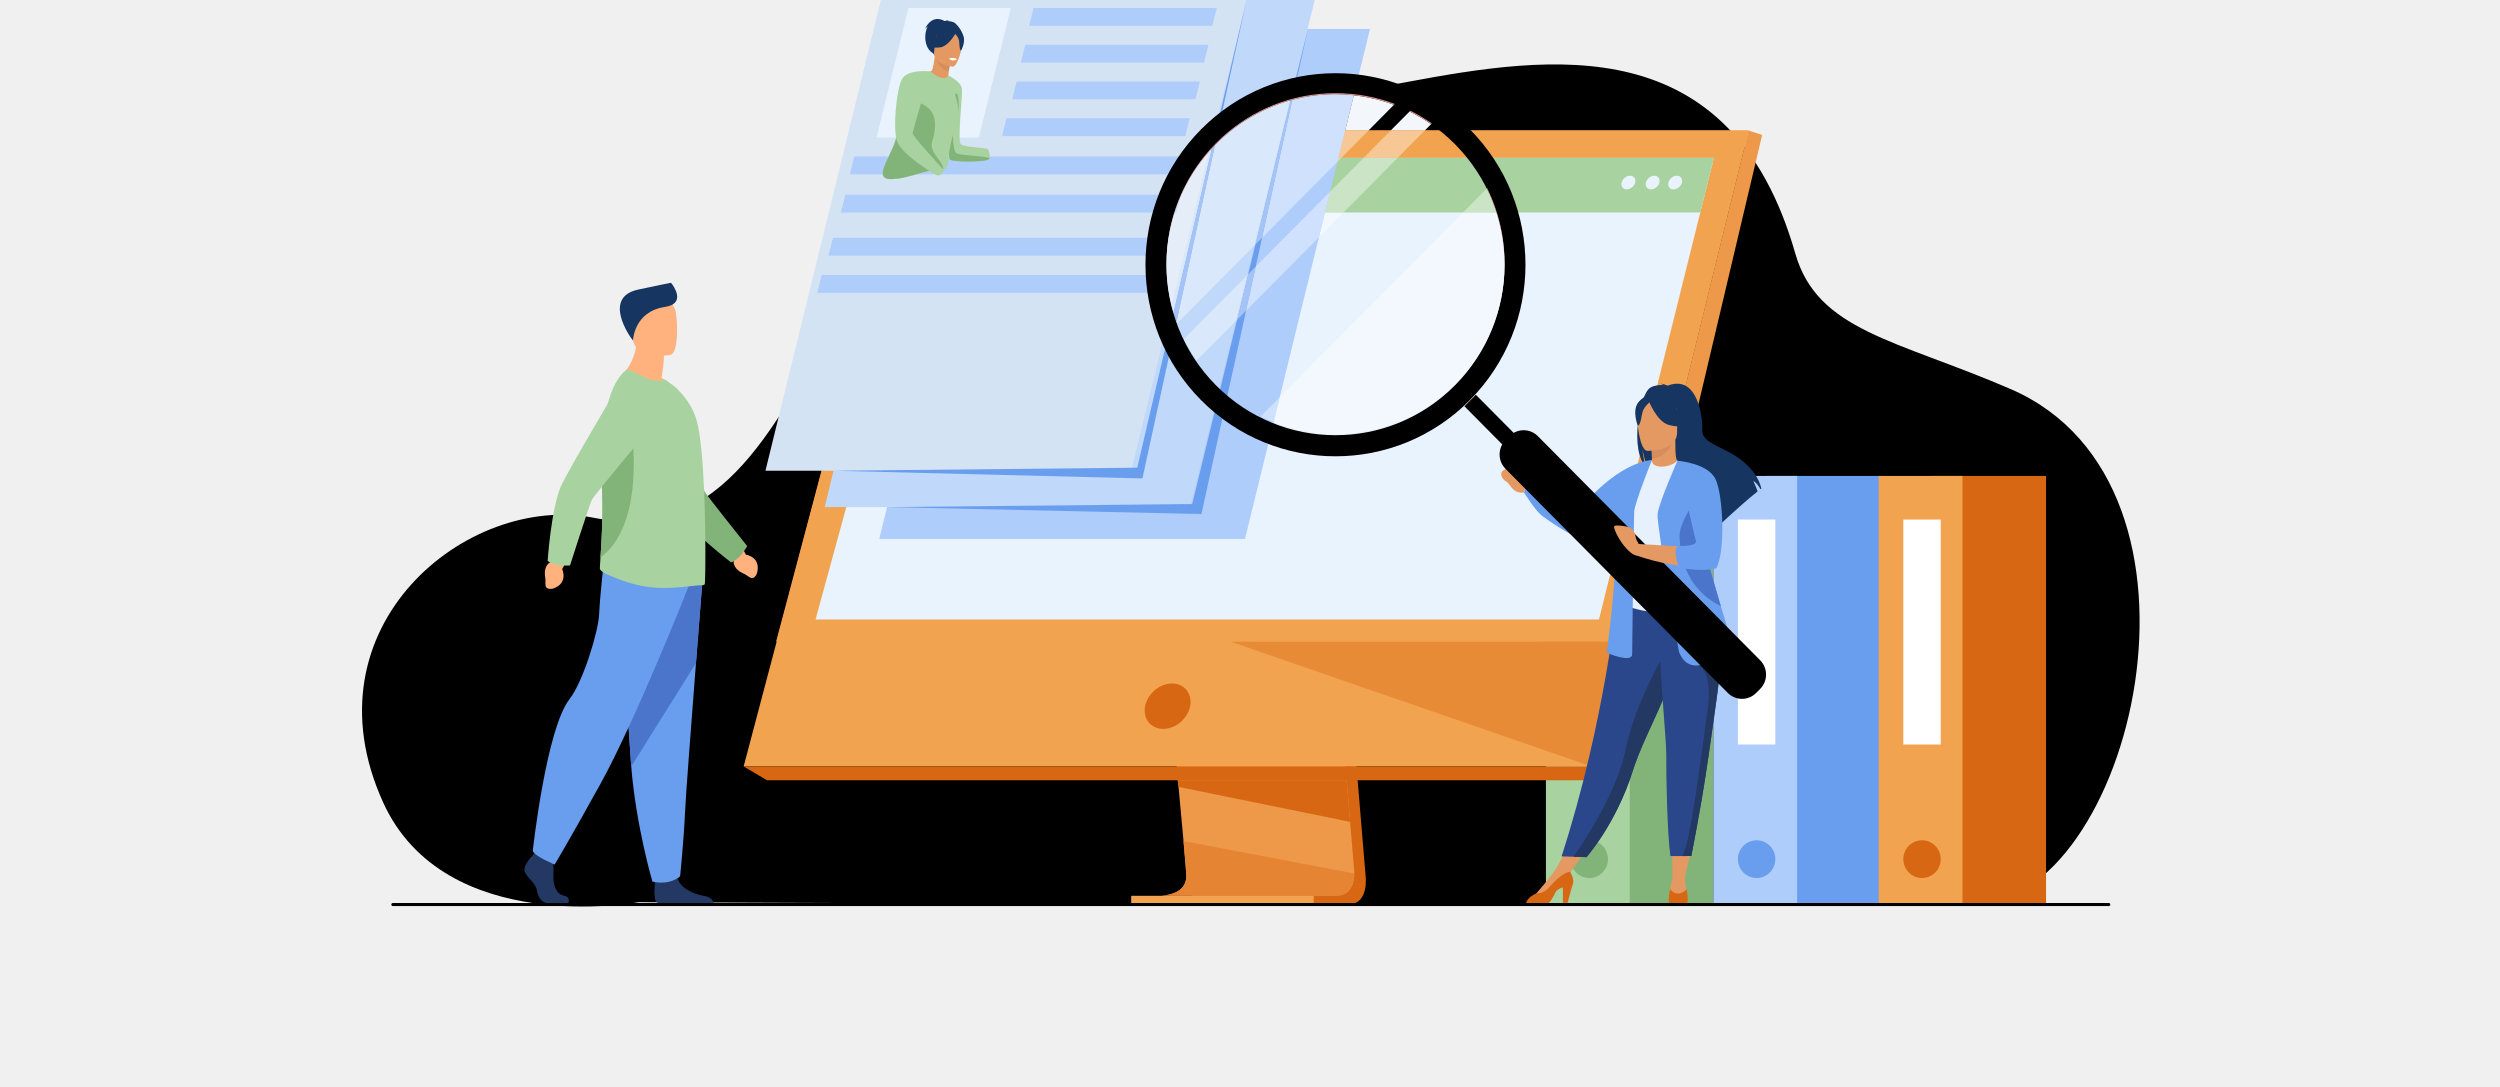
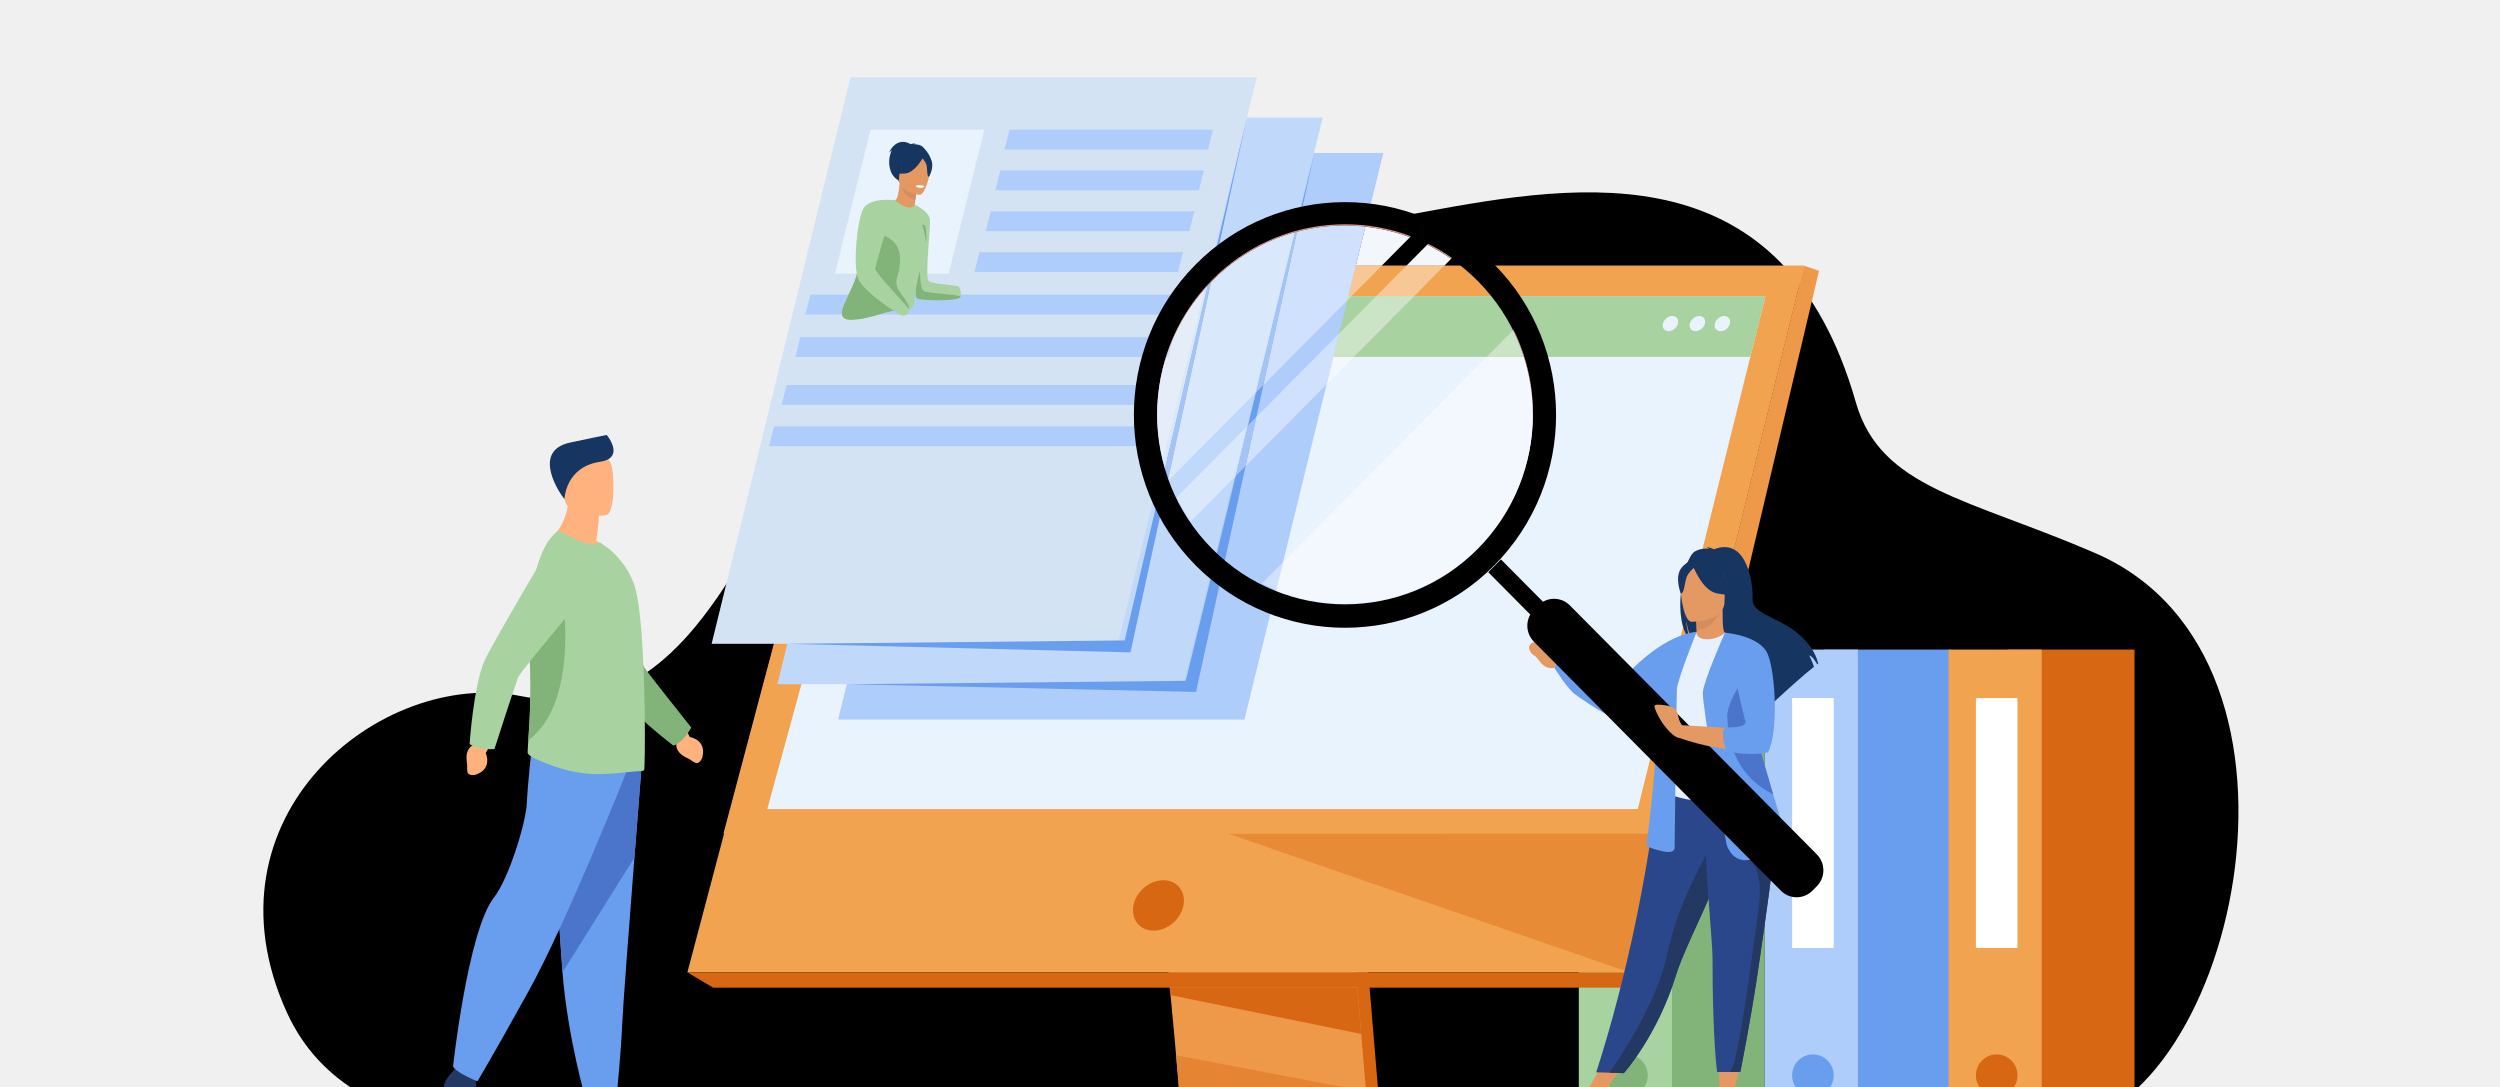
- <svg xmlns="http://www.w3.org/2000/svg" width="460" height="200" viewBox="0 50 460 250" fill="none">
+ <svg xmlns="http://www.w3.org/2000/svg" width="460" height="200" viewBox="0 25 460 225" fill="none">
  <path d="M89.359 257.508C89.359 257.508 44.803 265.758 30.619 234.548C12.218 194.059 50.023 163.36 79.018 169.079C109.046 175.003 121.366 147.05 136.913 119.099C154.077 88.239 175.176 57.38 228.379 72.104C237.211 74.548 250.699 71.738 265.748 68.927C299.284 62.664 340.578 56.403 355.408 108.28C360.517 126.152 378.618 128.121 404.894 139.461C456.318 161.655 432.806 257.884 396.06 258.26C359.315 258.638 89.359 257.508 89.359 257.508Z" fill="currentColor" />
  <path d="M310.316 258.045H336.557V159.463H310.316V258.045Z" fill="#82B479" />
  <path d="M298.063 258.045H317.346V159.463H298.063V258.045Z" fill="#A8D29F" />
  <path d="M312.333 247.602C312.333 249.998 310.405 251.941 308.028 251.941C305.652 251.941 303.724 249.998 303.724 247.602C303.724 245.204 305.652 243.262 308.028 243.262C310.405 243.262 312.333 245.204 312.333 247.602Z" fill="#82B479" />
  <path d="M348.809 258.045H375.051V159.463H348.809V258.045Z" fill="#699DEE" />
  <path d="M336.557 258.045H355.839V159.463H336.557V258.045Z" fill="#AFCDFB" />
  <path d="M350.826 247.602C350.826 249.998 348.899 251.941 346.523 251.941C344.145 251.941 342.219 249.998 342.219 247.602C342.219 245.204 344.145 243.262 346.523 243.262C348.899 243.262 350.826 245.204 350.826 247.602Z" fill="#699DEE" />
  <path d="M350.826 221.239H342.219V169.496H350.826V221.239Z" fill="white" />
  <path d="M386.851 258.045H413.094V159.463H386.851V258.045Z" fill="#D86713" />
  <path d="M374.6 258.045H393.881V159.463H374.6V258.045Z" fill="#F1A34F" />
  <path d="M388.869 247.602C388.869 249.998 386.942 251.941 384.565 251.941C382.187 251.941 380.261 249.998 380.261 247.602C380.261 245.204 382.187 243.262 384.565 243.262C386.942 243.262 388.869 245.204 388.869 247.602Z" fill="#D86713" />
  <path d="M388.869 221.239H380.261V169.496H388.869V221.239Z" fill="white" />
  <path d="M303.4 221.902H312.008V170.158H303.4V221.902Z" fill="white" />
  <path d="M247.321 140.361L256.574 251.269C256.574 251.269 257.543 257.992 252.582 258.004C244.427 258.022 211.989 258.004 211.989 258.004C211.989 258.004 218.127 256.604 218.052 253.455C217.965 249.743 207.239 139.311 207.239 139.311L247.321 140.361Z" fill="#D86713" />
  <path d="M209.356 255.991C210.961 255.995 241.943 256.094 249.885 255.991C253.347 255.947 253.954 252.888 253.983 250.909C253.997 249.959 253.877 249.257 253.877 249.257L253.637 246.375L253.023 239.028L252.482 232.536L251.786 224.196L251.199 217.154L244.625 138.348L204.543 137.298C204.543 137.298 209.061 183.513 212.256 217.154C212.613 220.903 212.952 224.497 213.265 227.851C213.368 228.922 213.465 229.969 213.561 230.99C213.857 234.173 214.128 237.095 214.363 239.676C214.487 241.036 214.602 242.301 214.706 243.458C215.114 247.996 215.353 250.892 215.356 251.443C215.357 251.764 215.33 252.063 215.278 252.341C214.619 255.875 209.959 255.991 209.356 255.991" fill="#EE9849" />
  <path d="M152.227 80.008H344.664L322.127 171.271L319.041 183.771L308.546 226.278H113.539L152.227 80.008Z" fill="#F1A34F" />
  <path d="M344.664 80.008L347.788 81.058L312.697 229.454L308.545 226.28L344.664 80.008Z" fill="#EE9849" />
  <path d="M312.697 229.454H118.892L113.54 226.28H308.545L312.697 229.454Z" fill="#D86713" />
  <path d="M202.677 258.045H244.64V256.035H202.677V258.045Z" fill="#F1A34F" />
  <path d="M213.344 229.453L213.561 230.99L253.023 239.028L252.482 232.536L252.224 229.453H213.344Z" fill="#D86713" />
  <path d="M240.158 256.036H230.762C220.551 256.026 210.263 255.994 209.356 255.991C209.96 255.991 214.619 255.875 215.278 252.341C215.328 252.071 215.356 251.783 215.356 251.474C215.356 251.463 215.356 251.454 215.356 251.443C215.353 250.892 215.114 247.996 214.707 243.459L253.983 250.909C253.954 252.888 253.348 255.948 249.886 255.991C247.855 256.017 244.323 256.031 240.158 256.036" fill="#E58433" />
  <path d="M235.786 256.037C234.141 256.037 232.452 256.037 230.762 256.036H240.157C238.759 256.037 237.291 256.037 235.786 256.037Z" fill="#E78B37" />
  <path d="M308.547 226.278L308.545 226.28Z" fill="#BBA767" />
  <path d="M308.546 226.278L225.416 197.543L315.645 197.526L309.845 221.017L308.544 226.28" fill="#E78B37" />
  <path d="M308.546 226.278L308.545 226.28L309.845 221.017L308.546 226.278" fill="#E58433" />
  <path d="M152.227 80.008H344.664L315.662 197.526L121.004 197.564L152.227 80.008Z" fill="#F1A34F" />
  <path d="M205.873 212.425C206.429 209.541 209.197 207.204 212.058 207.204C214.916 207.204 216.785 209.541 216.229 212.425C215.673 215.307 212.904 217.644 210.044 217.644C207.184 217.644 205.317 215.307 205.873 212.425Z" fill="#D86713" />
  <path d="M130.08 192.47H310.26L330.665 110.519L332.229 104.236L333.564 98.874L336.694 86.305H159.11L155.674 98.874L154.208 104.236L152.49 110.519L130.08 192.47" fill="#E9F3FE" />
  <path d="M159.11 86.305H336.694L333.564 98.874H155.674L159.11 86.305" fill="#A8D29F" />
  <path d="M328.177 90.415C329.037 90.415 329.561 91.118 329.347 91.986C329.132 92.854 328.259 93.558 327.399 93.558C326.538 93.558 326.015 92.854 326.229 91.986C326.443 91.118 327.316 90.415 328.177 90.415Z" fill="#E9F3FE" />
  <path d="M322.998 90.415C323.859 90.415 324.382 91.118 324.168 91.986C323.954 92.854 323.082 93.558 322.222 93.558C321.36 93.558 320.836 92.854 321.05 91.986C321.266 91.118 322.138 90.415 322.998 90.415" fill="#E9F3FE" />
  <path d="M315.475 91.986C315.689 91.118 316.561 90.415 317.423 90.415C318.283 90.415 318.807 91.118 318.591 91.986C318.377 92.854 317.505 93.558 316.645 93.558C315.784 93.558 315.261 92.854 315.475 91.986Z" fill="#E9F3FE" />
  <path d="M65.035 246.747C65.035 246.747 62.741 248.89 63.189 250.412C63.636 251.935 65.706 252.95 65.986 254.811C66.266 256.673 67.384 257.688 68.391 257.688C69.398 257.688 73.192 257.688 73.192 257.688C73.192 257.688 73.933 256.378 72.143 255.983C70.353 255.588 69.678 253.402 69.79 251.37C69.902 249.34 69.622 246.634 69.622 246.634L65.818 245.731L65.035 246.747" fill="#233862" />
  <path d="M106.617 257.685H93.869C93.759 257.661 93.674 257.637 93.621 257.609C92.771 257.181 93.036 253.904 93.139 252.888C93.159 252.7 93.173 252.589 93.173 252.589C93.173 252.589 97.649 248.981 98.264 251.744C98.283 251.831 98.306 251.916 98.33 251.999C99.104 254.583 102.579 255.76 104.585 256.087C106.115 256.337 106.513 257.234 106.617 257.685" fill="#233862" />
  <path d="M104.053 183.694C104.053 183.694 103.373 192.243 102.574 202.52C101.488 216.48 100.183 233.628 100.054 236.876C99.83 242.517 98.934 251.54 98.934 251.54C98.934 251.54 96.809 253.684 92.557 252.78C92.557 252.78 88.767 239.9 87.685 226.272C87.668 226.048 87.651 225.823 87.635 225.597C86.628 211.724 85.062 182.51 85.062 182.51L104.053 183.694Z" fill="#699DEE" />
  <path d="M104.053 183.694C104.053 183.694 103.373 192.243 102.574 202.52L87.685 226.272C87.668 226.048 87.651 225.823 87.635 225.597C86.628 211.724 85.062 182.51 85.062 182.51L104.053 183.694Z" fill="#4A75CB" />
  <path d="M100.949 184.71C100.949 184.71 88.698 215.671 80.642 230.223C72.587 244.772 70.069 248.834 70.069 248.834C70.069 248.834 65.454 246.972 65.035 245.703C65.035 245.703 68.115 217.613 73.51 210.765C76.558 206.895 80.139 195.284 80.306 191.223C80.474 187.163 81.397 179.126 81.397 179.126L100.949 184.71" fill="#699DEE" />
  <path d="M113.338 176.162L114.038 177.568C114.038 177.568 117.599 178.07 116.619 181.812C116.619 181.812 116.091 183.353 115.109 182.865C114.127 182.379 114.611 182.419 113.203 181.764C111.796 181.108 110.982 179.849 111.296 178.692L111.071 177.468L113.338 176.162Z" fill="#FFB27D" />
  <path d="M94.665 136.915C95.21 133.673 95.227 131.751 95.227 131.751L89.011 126.702C89.242 133.646 84.828 136.985 84.828 136.985C84.828 136.985 93.111 141.096 97.899 139.574C97.899 139.574 96.72 138.054 94.665 136.915" fill="#FFB27D" />
  <path d="M96.691 131.637C96.691 131.637 88.784 132.962 88.041 127.985C87.299 123.006 85.778 119.826 90.796 118.77C95.813 117.714 97.08 119.463 97.728 121.064C98.377 122.665 98.729 131.165 96.691 131.637Z" fill="#FFB27D" />
  <path d="M88.094 128.327C88.094 128.327 88.253 121.66 95.458 120.59C100.393 119.857 97.404 115.699 96.84 115.042C96.84 115.042 93.068 115.767 89.206 116.621C81.102 118.415 87.237 127.336 88.094 128.327" fill="#163560" />
  <path d="M112.508 178.118C113.565 177.023 114.35 175.6 114.35 175.6C114.35 175.6 105.366 164.346 104.635 163.179C103.905 162.012 98.448 143.294 98.448 143.294L84.65 140.475C84.65 140.475 96.168 164.431 98.076 167.352C101.229 172.177 110.662 179.36 110.662 179.36C110.662 179.36 111.678 178.976 112.508 178.118" fill="#82B479" />
  <path d="M104.581 184.405C104.437 184.527 104.27 184.598 104.078 184.598C102.28 184.575 97.038 185.582 92.602 185.122C88.862 184.76 85.552 183.643 81.998 182.037C81.526 181.824 80.439 181.239 80.464 180.707C80.48 180.125 80.537 179.28 80.609 178.216C80.861 174.518 81.299 168.156 80.872 160.815C80.795 159.449 80.754 158.094 80.75 156.758C80.713 146.812 82.636 138.013 86.567 135.052C86.903 134.809 88.998 135.874 90.892 136.816C92.643 137.687 93.867 137.667 95.52 137.329L97.7 138.919C99.714 140.804 101.92 143.366 102.879 147.257C103.694 150.568 104.173 156.539 104.437 162.725C104.557 165.528 104.653 168.357 104.677 171.04V171.137C104.701 171.402 104.701 171.693 104.701 171.96C104.797 178.846 104.701 184.308 104.581 184.405" fill="#A8D29F" />
  <path d="M80.609 178.217C80.861 174.518 81.299 168.156 80.872 160.816C80.795 159.449 80.754 158.094 80.75 156.759C82.388 152.754 83.726 149.849 83.726 149.849H87.854C87.854 149.849 90.88 170.689 80.609 178.217Z" fill="#82B479" />
  <path d="M72.578 179.512L71.795 180.874C71.795 180.874 73.33 184.151 69.688 185.377C69.688 185.377 68.121 185.775 67.987 184.679C67.853 183.584 68.084 184.015 67.857 182.468C67.629 180.923 68.228 179.546 69.359 179.177L70.252 178.316L72.578 179.512Z" fill="#FFB27D" />
  <path d="M70.501 179.884C71.987 180.176 73.599 180.058 73.599 180.058C73.599 180.058 78.012 166.314 78.579 165.058C79.148 163.803 91.688 148.942 91.688 148.942L86.464 135.762C86.464 135.762 72.9 158.603 71.523 161.813C69.247 167.117 68.457 179.008 68.457 179.008C68.457 179.008 69.333 179.655 70.501 179.884" fill="#A8D29F" />
  <path d="M228.848 173.95H144.731L173.487 56.663H257.603L228.848 173.95Z" fill="#AFCDFB" />
  <path d="M216.284 166.632H132.167L160.923 49.346H245.039L216.284 166.632Z" fill="#C0D8F9" />
  <path d="M202.669 158.268H118.553L147.308 40.983H231.425L202.669 158.268Z" fill="#D4E3F4" />
  <path d="M243.326 56.663L216.712 165.93L146.782 166.632L218.824 168.23L243.326 56.663" fill="#699DEE" />
  <path d="M229.354 49.346L204.07 157.567L134.14 158.268L205.257 160.041L229.354 49.346" fill="#699DEE" />
  <path d="M167.624 81.629H144.1L151.464 51.836H174.989L167.624 81.629" fill="#E9F3FE" />
  <path d="M221.329 55.952H179.182L180.218 51.836H222.366L221.329 55.952Z" fill="#AFCDFB" />
  <path d="M219.429 64.402H177.28L178.316 60.287H220.466L219.429 64.402Z" fill="#AFCDFB" />
  <path d="M217.441 72.853H175.292L176.33 68.737H218.478L217.441 72.853" fill="#AFCDFB" />
  <path d="M215.108 81.303H172.96L173.997 77.188H216.145L215.108 81.303Z" fill="#AFCDFB" />
  <path d="M215.108 90.103H137.952L138.989 85.985H216.144L215.108 90.103" fill="#AFCDFB" />
  <path d="M213.048 98.9H135.892L136.929 94.785H214.085L213.048 98.9" fill="#AFCDFB" />
  <path d="M210.197 108.81H133.041L134.077 104.694H211.234L210.197 108.81Z" fill="#AFCDFB" />
  <path d="M207.605 117.365H130.448L131.485 113.25H208.641L207.605 117.365" fill="#AFCDFB" />
  <path d="M170.088 86.339C170.063 86.416 170.031 86.492 169.99 86.56C169.526 87.313 161.879 87.35 161.006 86.719C160.615 86.435 160.496 82.535 160.484 78.308C160.468 73.084 160.615 67.362 160.615 67.362C160.615 67.362 163.607 68.762 163.754 70.485C163.9 72.207 162.641 82.561 163.515 83.194C164.39 83.827 168.42 83.909 169.764 84.307C169.764 84.307 170.336 85.547 170.088 86.339" fill="#A8D2A0" />
  <path d="M162.352 55.484C161.828 54.934 160.974 54.882 160.422 54.843C160.582 54.717 160.865 54.698 160.865 54.698C160.534 54.604 159.735 54.843 159.735 54.843C159.735 54.843 157.063 52.992 155.251 56.608C155.251 56.608 155.516 56.352 155.871 56.068C154.826 58.147 155.175 61.545 157.513 62.446C159.032 63.033 167.714 61.112 162.352 55.484" fill="#163560" />
  <path d="M160.733 68.226C160.747 68.234 159.116 68.835 158.007 68.368C156.963 67.928 156.439 66.423 156.455 66.422C156.923 66.389 157.138 65.773 157.479 63.045L157.68 63.113L161.071 64.263C161.071 64.263 160.851 65.356 160.715 66.397C160.6 67.271 160.546 68.106 160.733 68.226" fill="#E49963" />
  <path d="M161.071 64.263C161.071 64.263 160.851 65.356 160.715 66.397C158.773 66.088 157.974 64.162 157.68 63.113L161.071 64.263Z" fill="#D68D5D" />
  <path d="M157.37 62.684C157.37 62.684 156.557 60.924 156.491 59.501C156.444 58.487 157.419 54.871 161.019 55.881C161.019 55.881 162.071 56.126 162.984 56.938C163.711 57.585 164.71 58.907 163.011 61.949L162.538 62.99L157.37 62.684" fill="#163560" />
  <path d="M161.595 65.333C161.595 65.333 156.977 64.806 157.346 61.912C157.715 59.017 157.367 57 160.332 57.213C163.296 57.426 163.728 58.605 163.838 59.601C163.947 60.598 162.806 65.395 161.595 65.333Z" fill="#E49963" />
  <path d="M161.9 71.889C161.862 71.548 162.583 71.391 162.715 71.707C162.96 72.299 162.933 73.001 162.989 73.569C163.148 75.196 162.508 77.31 162.508 77.31L161.9 71.889Z" fill="#82B479" />
  <path d="M163.907 57.974C163.309 57.012 162.747 57.131 162.41 57.352C161.607 55.722 158.18 57.48 158.18 57.48C157.605 59.518 155.966 60.512 155.966 60.512C155.966 60.512 156.74 61.145 158.741 60.897C160.315 60.7 161.702 58.658 162.223 57.797C162.465 58.079 162.97 58.721 163.073 59.3C163.208 60.068 163.116 61.597 163.561 61.603C163.561 61.603 164.808 59.421 163.907 57.974Z" fill="#163560" />
  <path d="M160.797 63.445C160.797 63.445 160.836 63.823 161.75 63.885C161.75 63.885 162.518 63.938 162.546 63.53C162.546 63.53 161.845 63.147 160.797 63.445Z" fill="white" />
  <path d="M170.087 86.339C170.063 86.416 170.031 86.492 169.989 86.56C169.526 87.313 161.878 87.35 161.006 86.719C160.615 86.435 160.488 81.589 161.565 77.408C161.82 79.912 161.352 84.92 162.653 85.328C164.126 85.793 168.152 85.802 170.087 86.339" fill="#82B479" />
  <path d="M162.765 77.541C159.73 86.374 161.113 87.974 160.029 88.738L159.111 89.008C157.986 89.76 158.099 88.685 154.741 89.658C153.141 90.123 151.087 90.746 149.324 91.043C148.66 91.154 148.038 91.22 147.497 91.214C146.459 91.2 145.72 90.922 145.561 90.194C145.098 88.077 149.257 83.162 148.861 79.384C148.858 79.353 148.855 79.319 148.852 79.287C148.831 78.958 148.867 78.589 148.951 78.189C149.376 76.167 151.038 73.364 152.691 71C154.516 68.393 156.328 66.323 156.453 66.421C160.019 69.237 160.615 67.362 160.615 67.362C160.615 67.362 163.8 74.528 162.765 77.541" fill="#A8D2A0" />
  <path d="M159.434 88.92C158.311 89.672 158.099 88.685 154.741 89.658C153.141 90.122 151.087 90.746 149.324 91.043C148.438 91.083 147.775 91.132 147.497 91.214C146.459 91.2 145.72 90.922 145.561 90.193C145.098 88.077 149.257 83.162 148.861 79.384C148.858 79.353 148.855 79.319 148.852 79.287C148.824 78.916 148.861 78.554 148.951 78.189C149.333 76.661 150.683 75.123 152.282 72.837C153.023 73.864 159.606 73.646 156.92 82.481C156.096 85.189 159.31 86.719 159.434 88.92" fill="#82B479" />
  <path d="M156.455 66.421C156.455 66.421 151.203 65.807 149.936 68.234C148.669 70.661 147.806 79.659 148.832 82.535C149.858 85.41 157.195 90.072 158.043 90.331C158.891 90.59 159.606 89.314 159.589 89.162C159.571 89.013 152.263 81.278 152.388 80.591C152.513 79.905 156.455 66.421 156.455 66.421" fill="#A8D2A0" />
  <path d="M331.866 243.784L329.991 251.749L327.181 251.732L327.079 243.784H331.866" fill="#E49963" />
  <path d="M308.235 244.124L302.899 251.749L300.82 249.056L304.031 243.076L308.235 244.124Z" fill="#E49963" />
  <path d="M322.11 139.135C323.079 138.579 324.241 138.519 325.054 138.567C324.845 138.349 324.433 138.271 324.433 138.271C324.937 138.195 326.062 138.698 326.062 138.698C333.075 135.975 334.176 146.383 334.029 148.802C333.882 151.22 336.386 152.01 340.033 153.915C346.994 157.551 347.605 162.418 347.605 162.418C347.552 162.45 347.495 162.487 347.435 162.529C347.089 161.939 346.379 160.831 345.778 160.664C345.801 160.718 346.487 162.19 346.743 163.032C344.69 164.607 340.848 168.096 338.171 170.571C338.183 170.087 338.163 169.4 337.989 169.038L337.658 171.046C336.225 172.374 335.237 173.308 335.237 173.308C335.413 171.353 326.471 161.041 321.805 157.953C320.669 156.268 320.265 153.288 320.234 153.055C320.43 155.416 320.831 156.74 321.19 157.486C317.239 153.819 319.539 140.608 322.11 139.135" fill="#163560" />
  <path d="M322.081 158.106C322.058 158.117 324.333 159.309 326.045 158.837C327.656 158.394 328.708 156.289 328.687 156.283C328.004 156.147 327.808 155.203 327.823 151.143L327.514 151.203L322.329 152.239C322.329 152.239 322.447 153.883 322.451 155.433C322.454 156.734 322.376 157.967 322.081 158.106Z" fill="#E49963" />
  <path d="M322.329 152.239C322.329 152.239 322.447 153.883 322.451 155.433C325.352 155.351 326.886 152.682 327.514 151.203L322.329 152.239Z" fill="#D68D5D" />
  <path d="M328.05 150.634C328.05 150.634 329.57 148.212 329.935 146.14C330.195 144.663 329.448 139.183 323.986 139.972C323.986 139.972 322.399 140.129 320.908 141.145C319.721 141.952 318.011 143.695 319.925 148.478L320.421 150.094L328.05 150.634Z" fill="#163560" />
  <path d="M301.666 246.966L304.413 247.051L307.389 247.142C307.389 247.142 314.259 239.43 318.113 227.067C318.204 226.78 318.299 226.488 318.398 226.195C320.508 219.994 324.88 212.21 327.185 205.166C327.552 204.044 327.881 202.988 328.177 201.987C328.272 201.668 328.364 201.353 328.451 201.044C330.149 195.095 330.641 191.189 331.094 187.016L314.455 187.15C314.455 187.15 311.768 215.645 301.666 246.966" fill="#2B478B" />
  <path d="M316.784 177.511C316.826 185.494 315.622 188.92 315.622 188.92C315.622 188.92 322.747 192.569 331.215 189.883C331.314 189.85 337.583 188.583 337.583 188.583C337.441 188.259 335.712 182.737 335.574 182.44C333.786 178.57 333.541 176.693 333.328 175.503C332.934 173.281 332.927 170.983 333.123 168.815C333.639 163.077 335.176 158.313 335.176 158.313C332.868 157.784 330.708 156.854 328.307 155.947C327.754 156.64 326.065 157.365 324.601 157.331C322.914 157.294 322.367 156.566 322.454 155.772C320.657 156.78 319.223 157.733 319.223 157.733C317.695 160.408 314.598 163.005 314.372 167.11C314.317 168.118 316.783 177.287 316.784 177.511" fill="#E7F1FD" />
  <path d="M307.124 165.652C309.566 162.776 315.895 156.536 322.425 155.772L316.79 166.839C316.79 166.839 316.473 168.737 314.804 169.842C310.718 172.551 305.519 173.748 305.519 173.748C305.519 173.748 302 172.199 297.189 168.645C295.678 167.529 293.024 163.275 293.024 163.275L293.741 160.859C293.741 160.859 298.245 163.4 299.855 164.132C300.772 164.55 302.884 165.546 304.372 166.25C305.318 166.699 306.444 166.453 307.124 165.652" fill="#699DEE" />
  <path d="M321.361 153.705C321.361 153.705 328.224 153.819 328.229 149.509C328.233 145.199 329.123 142.31 324.741 142.054C320.358 141.799 319.505 143.443 319.156 144.882C318.809 146.319 319.576 153.564 321.361 153.705" fill="#E49963" />
  <path d="M321.615 141.949C321.615 141.949 323.494 147.007 326.378 147.754C329.263 148.501 330.514 147.723 330.514 147.723C330.514 147.723 328.301 145.951 327.843 142.859C327.843 142.859 323.032 139.543 321.615 141.949" fill="#163560" />
  <path d="M322.081 142.36C322.081 142.36 320.677 143.489 320.335 144.586C319.992 145.684 319.839 147.944 319.185 147.867C319.185 147.867 317.769 144.43 319.361 142.485C321.049 140.423 322.081 142.36 322.081 142.36Z" fill="#163560" />
  <path d="M293.741 160.859C293.741 160.859 292.773 157.344 288.939 157.841C288.499 157.98 287.213 158.497 288.035 159.883C288.64 160.907 288.903 160.379 289.856 161.754C290.808 163.128 291.843 163.438 293.024 163.275L293.741 160.859" fill="#E49963" />
  <path d="M330.085 251.302C330.085 251.302 329.858 252.88 330.443 254.567C330.443 254.567 330.902 256.679 328.84 256.719C326.776 256.758 326.27 256.562 326.503 255.267C326.737 253.971 327.181 251.731 327.181 251.731L330.085 251.302Z" fill="#E49963" />
  <path d="M326.309 257.621C326.309 257.621 326.353 257.649 326.439 257.69H330.477C330.555 257.649 330.592 257.621 330.592 257.621C330.824 256.562 330.443 254.567 330.443 254.567C328.106 256.726 326.644 254.513 326.644 254.513C326.264 255.437 326.309 257.621 326.309 257.621Z" fill="#D86713" />
  <path d="M295.847 255.478C295.847 255.478 299.651 251.222 300.819 249.056L303.648 250.517L297.325 256.503L295.846 256.307L295.847 255.478" fill="#E49963" />
  <path d="M293.486 257.69H298.693C299.193 257.312 299.662 256.438 300.244 255.265C300.553 254.64 301.251 254.294 301.966 254.104V257.65H303.046L304.069 253.882C304.741 252.633 304.122 251.502 303.648 250.517C303.096 250.515 301.614 250.895 298.804 254.087C297.879 255.136 296.86 255.511 295.848 255.478C295.832 255.487 295.818 255.495 295.806 255.5C294.11 256.269 293.626 257.224 293.486 257.69" fill="#D86713" />
  <path d="M322.454 155.772C322.454 155.772 318.484 165.663 318.366 167.663C318.25 169.666 317.899 200.397 317.899 200.397C317.899 200.397 318.133 201.81 315.447 201.221C312.76 200.633 312.06 200.044 312.06 200.044C312.06 200.044 314.63 181.086 313.928 174.493C313.227 167.9 319.302 157.146 319.302 157.146L322.454 155.772" fill="#699DEE" />
  <path d="M304.413 247.051L307.389 247.142C307.389 247.142 314.259 239.43 318.113 227.067C318.204 226.78 318.299 226.488 318.398 226.195C320.508 219.994 324.88 212.21 327.185 205.166C327.552 204.044 327.881 202.988 328.177 201.987C328.272 201.668 328.364 201.353 328.451 201.044L326.001 199.169C326.001 199.169 318.643 211.179 316.366 222.482C314.388 232.299 306.465 244.113 304.413 247.051" fill="#233862" />
  <path d="M325.745 223.533C325.702 229.031 325.978 241.668 326.688 246.898H329.324C330.78 246.898 331.506 246.878 331.506 246.878C333.288 237.782 334.555 230.255 335.478 223.769C336.234 218.448 336.907 213.885 337.424 209.958C337.945 206.004 338.308 202.694 338.436 199.898C338.456 199.457 338.471 199.029 338.481 198.613C338.488 198.196 338.491 197.788 338.487 197.395L324.11 195.982C324.291 205.612 325.768 220.339 325.745 223.533" fill="#2B478B" />
  <path d="M329.324 246.898C330.78 246.898 331.506 246.878 331.506 246.878C333.288 237.782 334.554 230.255 335.478 223.769C336.234 218.448 336.906 213.885 337.424 209.958C337.945 206.004 338.308 202.694 338.436 199.898L333.161 203.026C333.161 203.026 336.528 204.224 335.244 213.291C333.959 222.357 331.112 245.615 329.324 246.898" fill="#233862" />
  <path d="M328.644 199.809C328.644 199.809 329.658 203.497 333.161 203.026C336.665 202.555 341.647 200.436 341.647 200.436C341.647 200.436 340.15 195.666 338.288 189.4C336.034 181.814 333.244 172.034 331.928 165.865C331.559 164.136 331.308 162.693 331.213 161.658L328.307 155.973C328.307 155.973 323.974 165.78 323.739 168.253C323.505 170.725 328.644 199.809 328.644 199.809" fill="#699DEE" />
  <path d="M328.8 173.434C328.956 177.437 329.89 185.208 338.222 189.369C338.243 189.378 338.266 189.39 338.288 189.399C336.034 181.813 333.244 172.034 331.928 165.865C330.399 168.17 328.714 171.229 328.8 173.434Z" fill="#4A75CB" />
  <path d="M292.398 151.332L289.771 153.981L279.322 143.447L281.95 140.798L292.398 151.332" fill="currentColor" />
  <path d="M347.34 208.446L346.423 209.371C344.619 211.189 341.696 211.189 339.892 209.371L288.762 157.824C286.958 156.005 286.958 153.058 288.762 151.24L289.679 150.315C291.482 148.498 294.406 148.498 296.209 150.315L347.34 201.864C349.143 203.681 349.143 206.629 347.34 208.446" fill="currentColor" />
  <path d="M277.156 138.613C261.97 153.924 237.349 153.924 222.164 138.613C206.978 123.304 206.978 98.482 222.164 83.172C237.349 67.863 261.97 67.863 277.156 83.172C292.341 98.482 292.341 123.304 277.156 138.613M218.76 79.741C201.694 96.946 201.694 124.84 218.76 142.045C235.826 159.25 263.494 159.25 280.559 142.045C297.625 124.84 297.625 96.946 280.559 79.741C263.494 62.537 235.826 62.537 218.76 79.741Z" fill="currentColor" />
  <path d="M332.143 167.884L328.307 155.973C328.318 155.977 333.152 157.424 335.585 158.662C335.585 158.662 337.104 160.638 338.046 165.197C338.046 165.197 339.039 176.142 336.821 180.145C336.821 180.145 329.812 181.557 318.6 177.672V175.081C318.6 175.081 330.864 175.73 333.375 176.024L332.143 167.884Z" fill="#E49963" />
  <path d="M328.307 155.973C328.307 155.973 335.418 156.478 337.131 160.325C338.845 164.17 339.39 176.966 337.21 180.733C337.21 180.733 334.208 181.596 328.899 180.594C328.834 180.583 328.768 180.57 328.703 180.557C328.703 180.557 327.01 176.377 328.527 175.554C328.527 175.554 333.005 175.789 332.538 174.297C332.071 172.806 328.307 155.973 328.307 155.973Z" fill="#699DEE" />
  <path d="M319.858 175.771C319.858 175.771 318.881 174.578 318.672 173.358C318.464 172.14 317.818 171.236 316.13 171.014C314.445 170.79 313.72 170.765 313.725 171.245C313.728 171.724 315.101 175.069 317.521 177.067C319.942 179.066 319.858 175.771 319.858 175.771" fill="#E49963" />
  <path d="M226.788 123.786L229.362 113.285L229.59 113.057L227.039 123.532L226.788 123.786Z" fill="#CFE1FD" />
  <path d="M270.211 80.008H262.37L266.7 75.644C268.403 76.48 270.06 77.451 271.652 78.555L270.211 80.008" fill="#F3F7FB" />
  <path d="M263.965 86.305H256.124L262.37 80.008H270.211L263.965 86.305Z" fill="#F7C895" />
  <path d="M245.861 104.557L247.255 98.874H251.498L245.861 104.557Z" fill="#F2F8FE" />
  <path d="M251.498 98.874H247.255L248.435 94.056L256.124 86.305H263.965L251.498 98.874" fill="#CBE4C5" />
  <path d="M229.096 121.459L231.325 111.307L248.435 94.056L247.255 98.874L245.861 104.556L229.096 121.459Z" fill="#CFE1FD" />
  <path d="M217.708 132.94C216.624 131.361 215.651 129.7 214.802 127.966L229.362 113.285L226.788 123.786L217.708 132.94Z" fill="#D9E8FB" />
  <path d="M227.039 123.532L229.59 113.056L231.325 111.307L229.096 121.459L227.039 123.532Z" fill="#A5C4F5" />
  <path d="M271.652 78.555C270.06 77.451 268.403 76.48 266.7 75.644L266.879 75.463C268.599 76.32 270.247 77.3 271.812 78.395L271.652 78.555" fill="#DD9891" />
  <path d="M231.043 106.432L239.21 73.126C239.246 73.115 239.286 73.104 239.324 73.093L231.256 106.218L231.043 106.432" fill="#CFE1FD" />
  <path d="M257.252 80.008H251.881L253.864 71.919C257.006 72.261 260.111 72.988 263.112 74.101L257.252 80.008Z" fill="#F3F7FB" />
  <path d="M251.006 86.305H250.336L251.881 80.008H257.252L251.006 86.305Z" fill="#F7C895" />
  <path d="M250.117 87.203L250.336 86.305H251.006L250.117 87.203" fill="#CBE4C5" />
  <path d="M232.78 104.68L239.743 72.981C242.989 72.121 246.324 71.69 249.659 71.69C251.063 71.69 252.467 71.767 253.864 71.919L251.881 80.008L250.336 86.305L250.117 87.203L232.78 104.68" fill="#CFE1FD" />
  <path d="M213.255 124.364C213.206 124.233 213.159 124.099 213.11 123.966L221.942 83.399C222.014 83.324 222.089 83.248 222.164 83.172C227.071 78.225 232.965 74.875 239.21 73.126L231.044 106.432L213.255 124.364ZM212.416 121.843C212.263 121.323 212.119 120.798 211.986 120.269L220.698 84.732C220.871 84.539 221.044 84.347 221.222 84.156L212.416 121.843" fill="#D9E8FB" />
  <path d="M211.985 120.269C211.212 117.186 210.8 113.958 210.8 110.633C210.8 109.429 210.854 108.239 210.96 107.062C211.226 104.302 211.783 101.565 212.63 98.9H213.048L213.932 95.391C215.559 91.579 217.815 87.971 220.698 84.732L211.985 120.269Z" fill="#E5EEF8" />
  <path d="M231.256 106.218L239.325 73.094C239.464 73.055 239.603 73.018 239.743 72.981L232.78 104.68L231.256 106.218" fill="#A5C4F5" />
  <path d="M213.11 123.966C212.86 123.269 212.629 122.56 212.416 121.844L221.222 84.156C221.458 83.901 221.697 83.65 221.942 83.4L213.11 123.966" fill="#A5C4F5" />
  <path d="M213.048 98.9H212.63C213.007 97.715 213.44 96.543 213.932 95.391L213.048 98.9Z" fill="#CFE1FD" />
  <path d="M210.959 107.062C212.748 87.084 229.403 71.429 249.685 71.429C254.478 71.429 259.067 72.306 263.307 73.904L263.112 74.101C260.111 72.988 257.006 72.261 253.864 71.918C252.467 71.767 251.063 71.69 249.659 71.69C246.324 71.69 242.989 72.121 239.742 72.981C239.603 73.018 239.464 73.055 239.324 73.093C239.286 73.104 239.246 73.115 239.21 73.126C232.965 74.875 227.071 78.225 222.164 83.172C222.089 83.248 222.014 83.324 221.942 83.399C221.697 83.65 221.458 83.901 221.222 84.156C221.044 84.347 220.871 84.539 220.698 84.732C217.815 87.971 215.559 91.578 213.932 95.391C213.44 96.543 213.007 97.715 212.63 98.9C211.783 101.565 211.226 104.302 210.959 107.062" fill="#DD9891" />
  <path d="M249.685 149.835C244.651 149.835 239.842 148.869 235.427 147.113L236.834 141.377L278.991 98.874H286.68C288.341 104.087 288.892 109.583 288.333 114.982C286.187 134.584 269.703 149.835 249.685 149.835" fill="#F2F8FE" />
  <path d="M286.68 98.874H278.991L284.453 93.368C285.34 95.155 286.083 96.997 286.68 98.874" fill="#CBE4C5" />
  <path d="M235.427 147.113C234.417 146.71 233.428 146.267 232.461 145.786L236.835 141.377L235.427 147.113Z" fill="#CFE1FD" />
  <path d="M288.334 114.981C288.893 109.583 288.341 104.087 286.68 98.874C286.083 96.997 285.34 95.155 284.454 93.367L284.555 93.267C287.124 98.502 288.571 104.396 288.571 110.633C288.571 112.102 288.49 113.553 288.334 114.981" fill="#DD9891" />
  <path d="M32.855 258.4H427.52C427.714 258.4 427.872 258.241 427.872 258.045C427.872 257.851 427.714 257.69 427.52 257.69H32.855C32.662 257.69 32.503 257.851 32.503 258.045C32.503 258.241 32.662 258.4 32.855 258.4Z" fill="currentColor" />
</svg>
